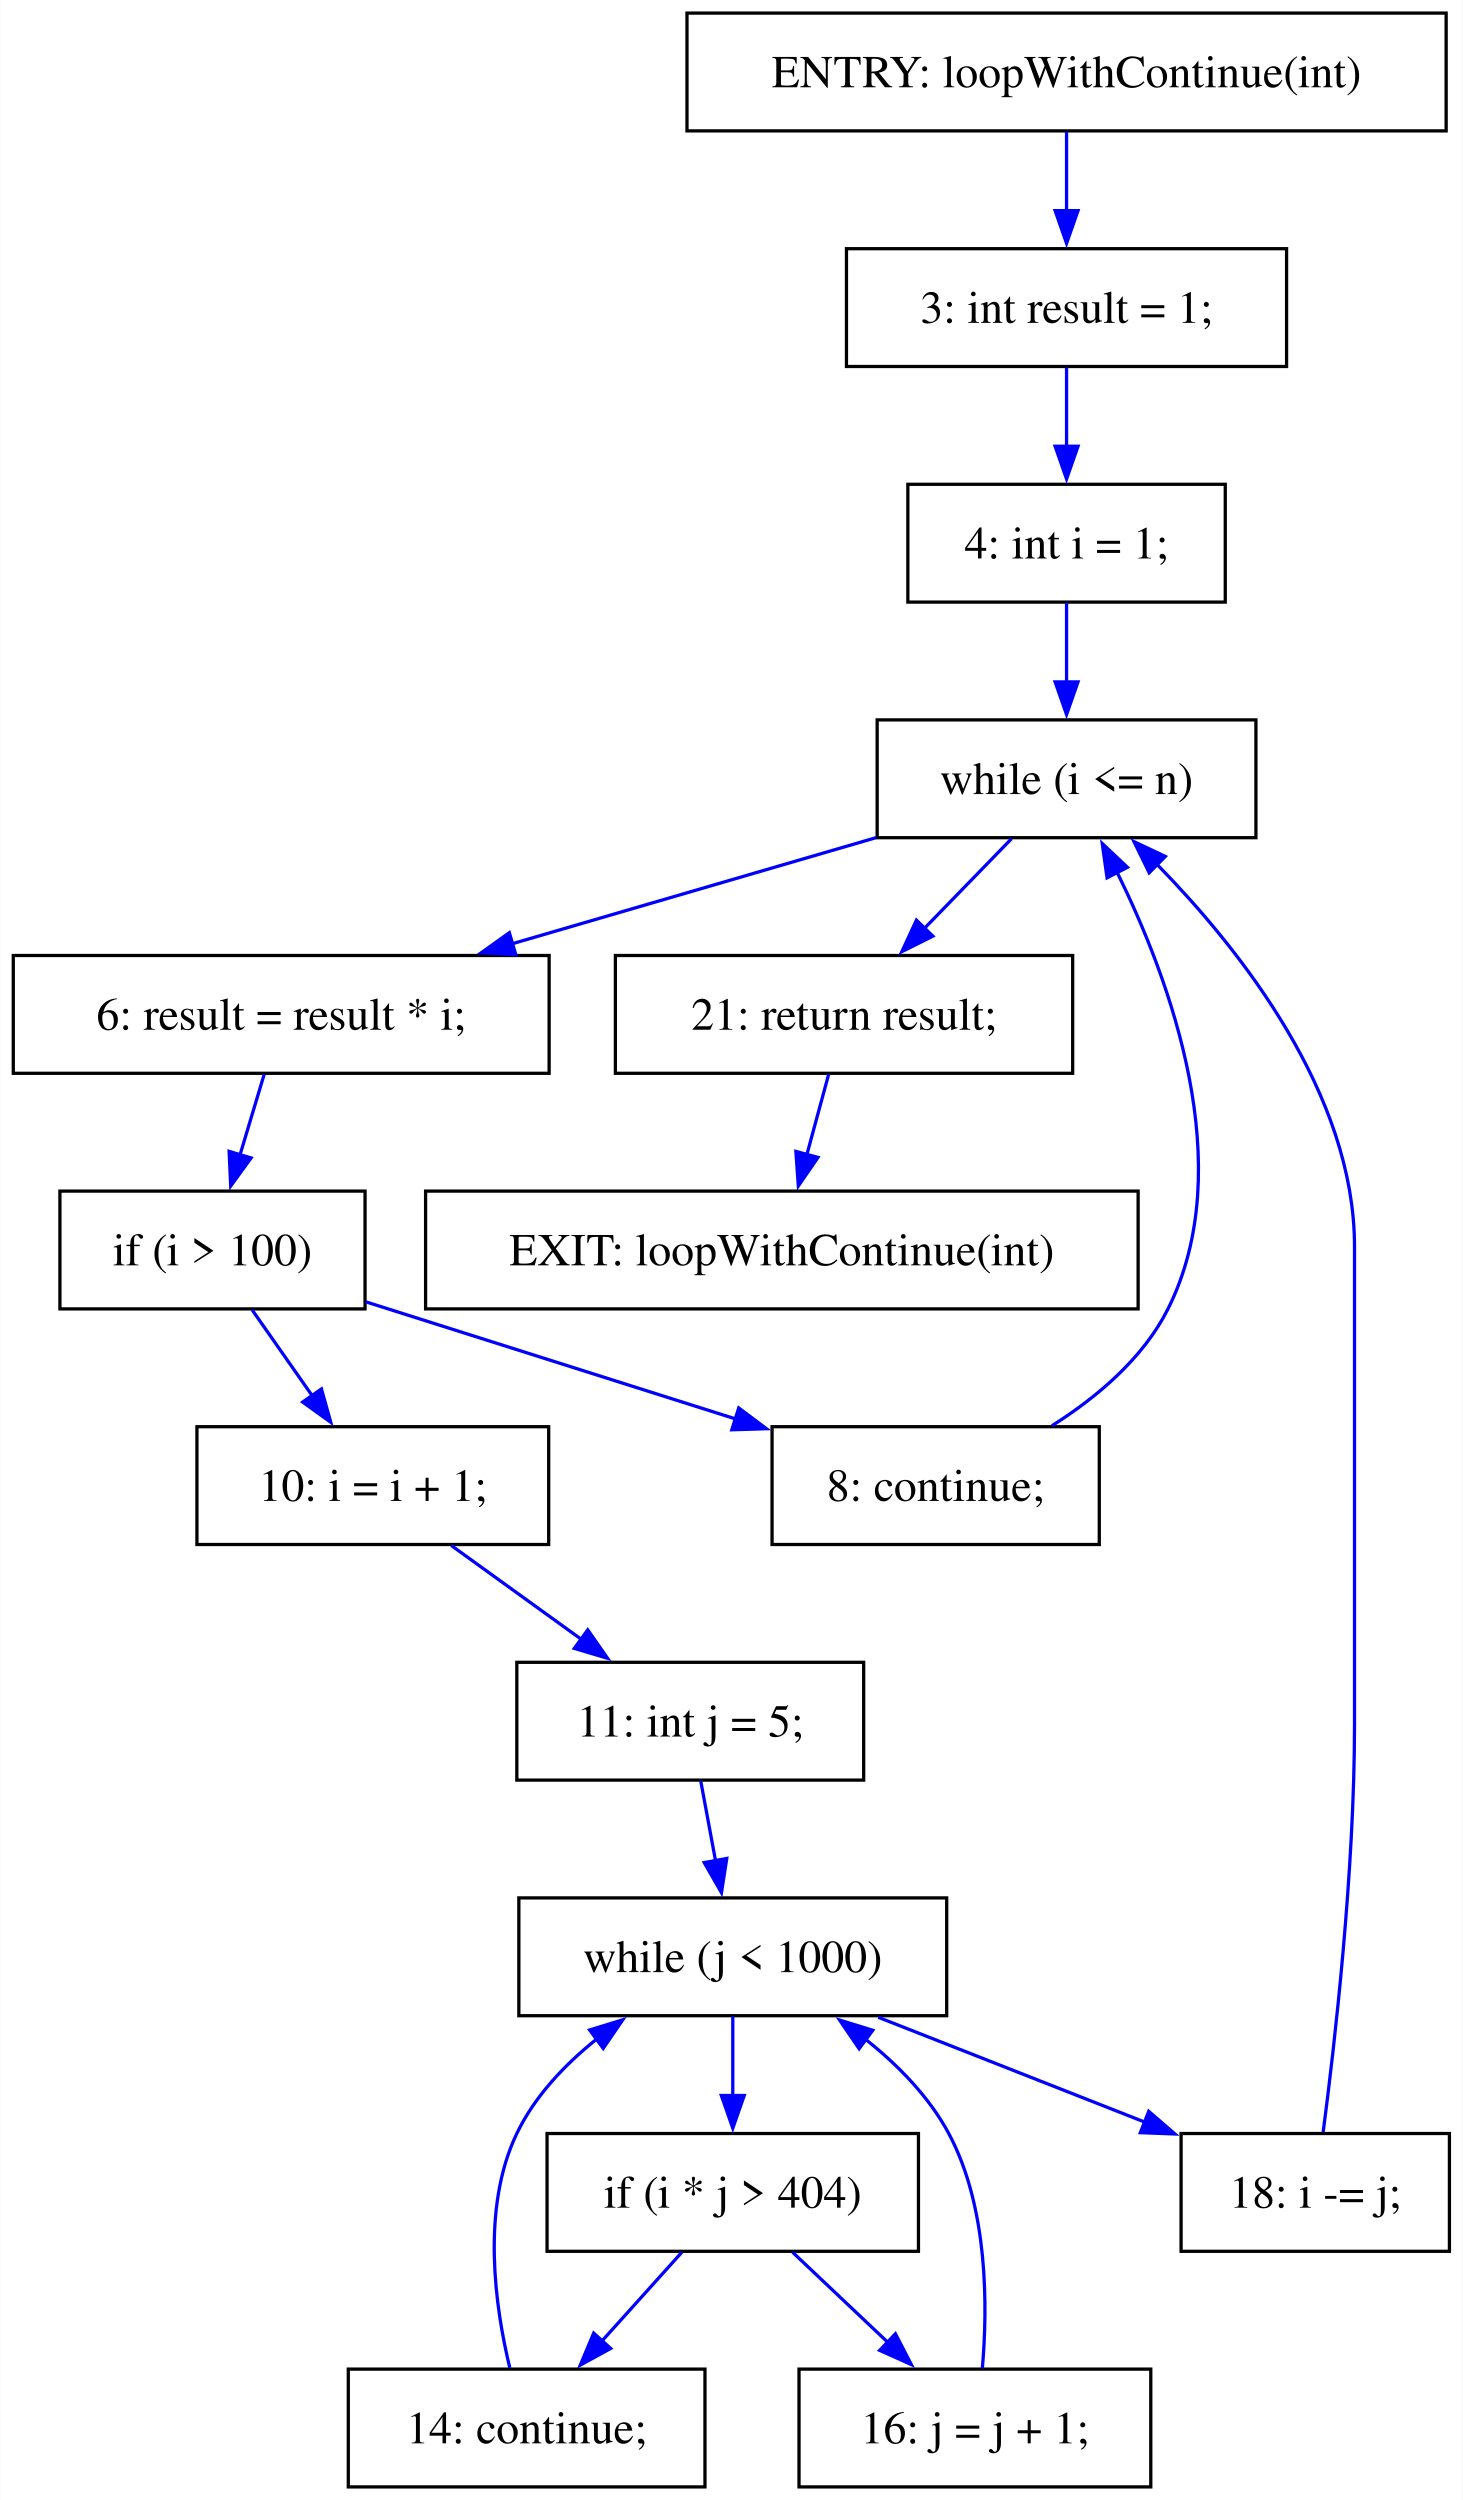
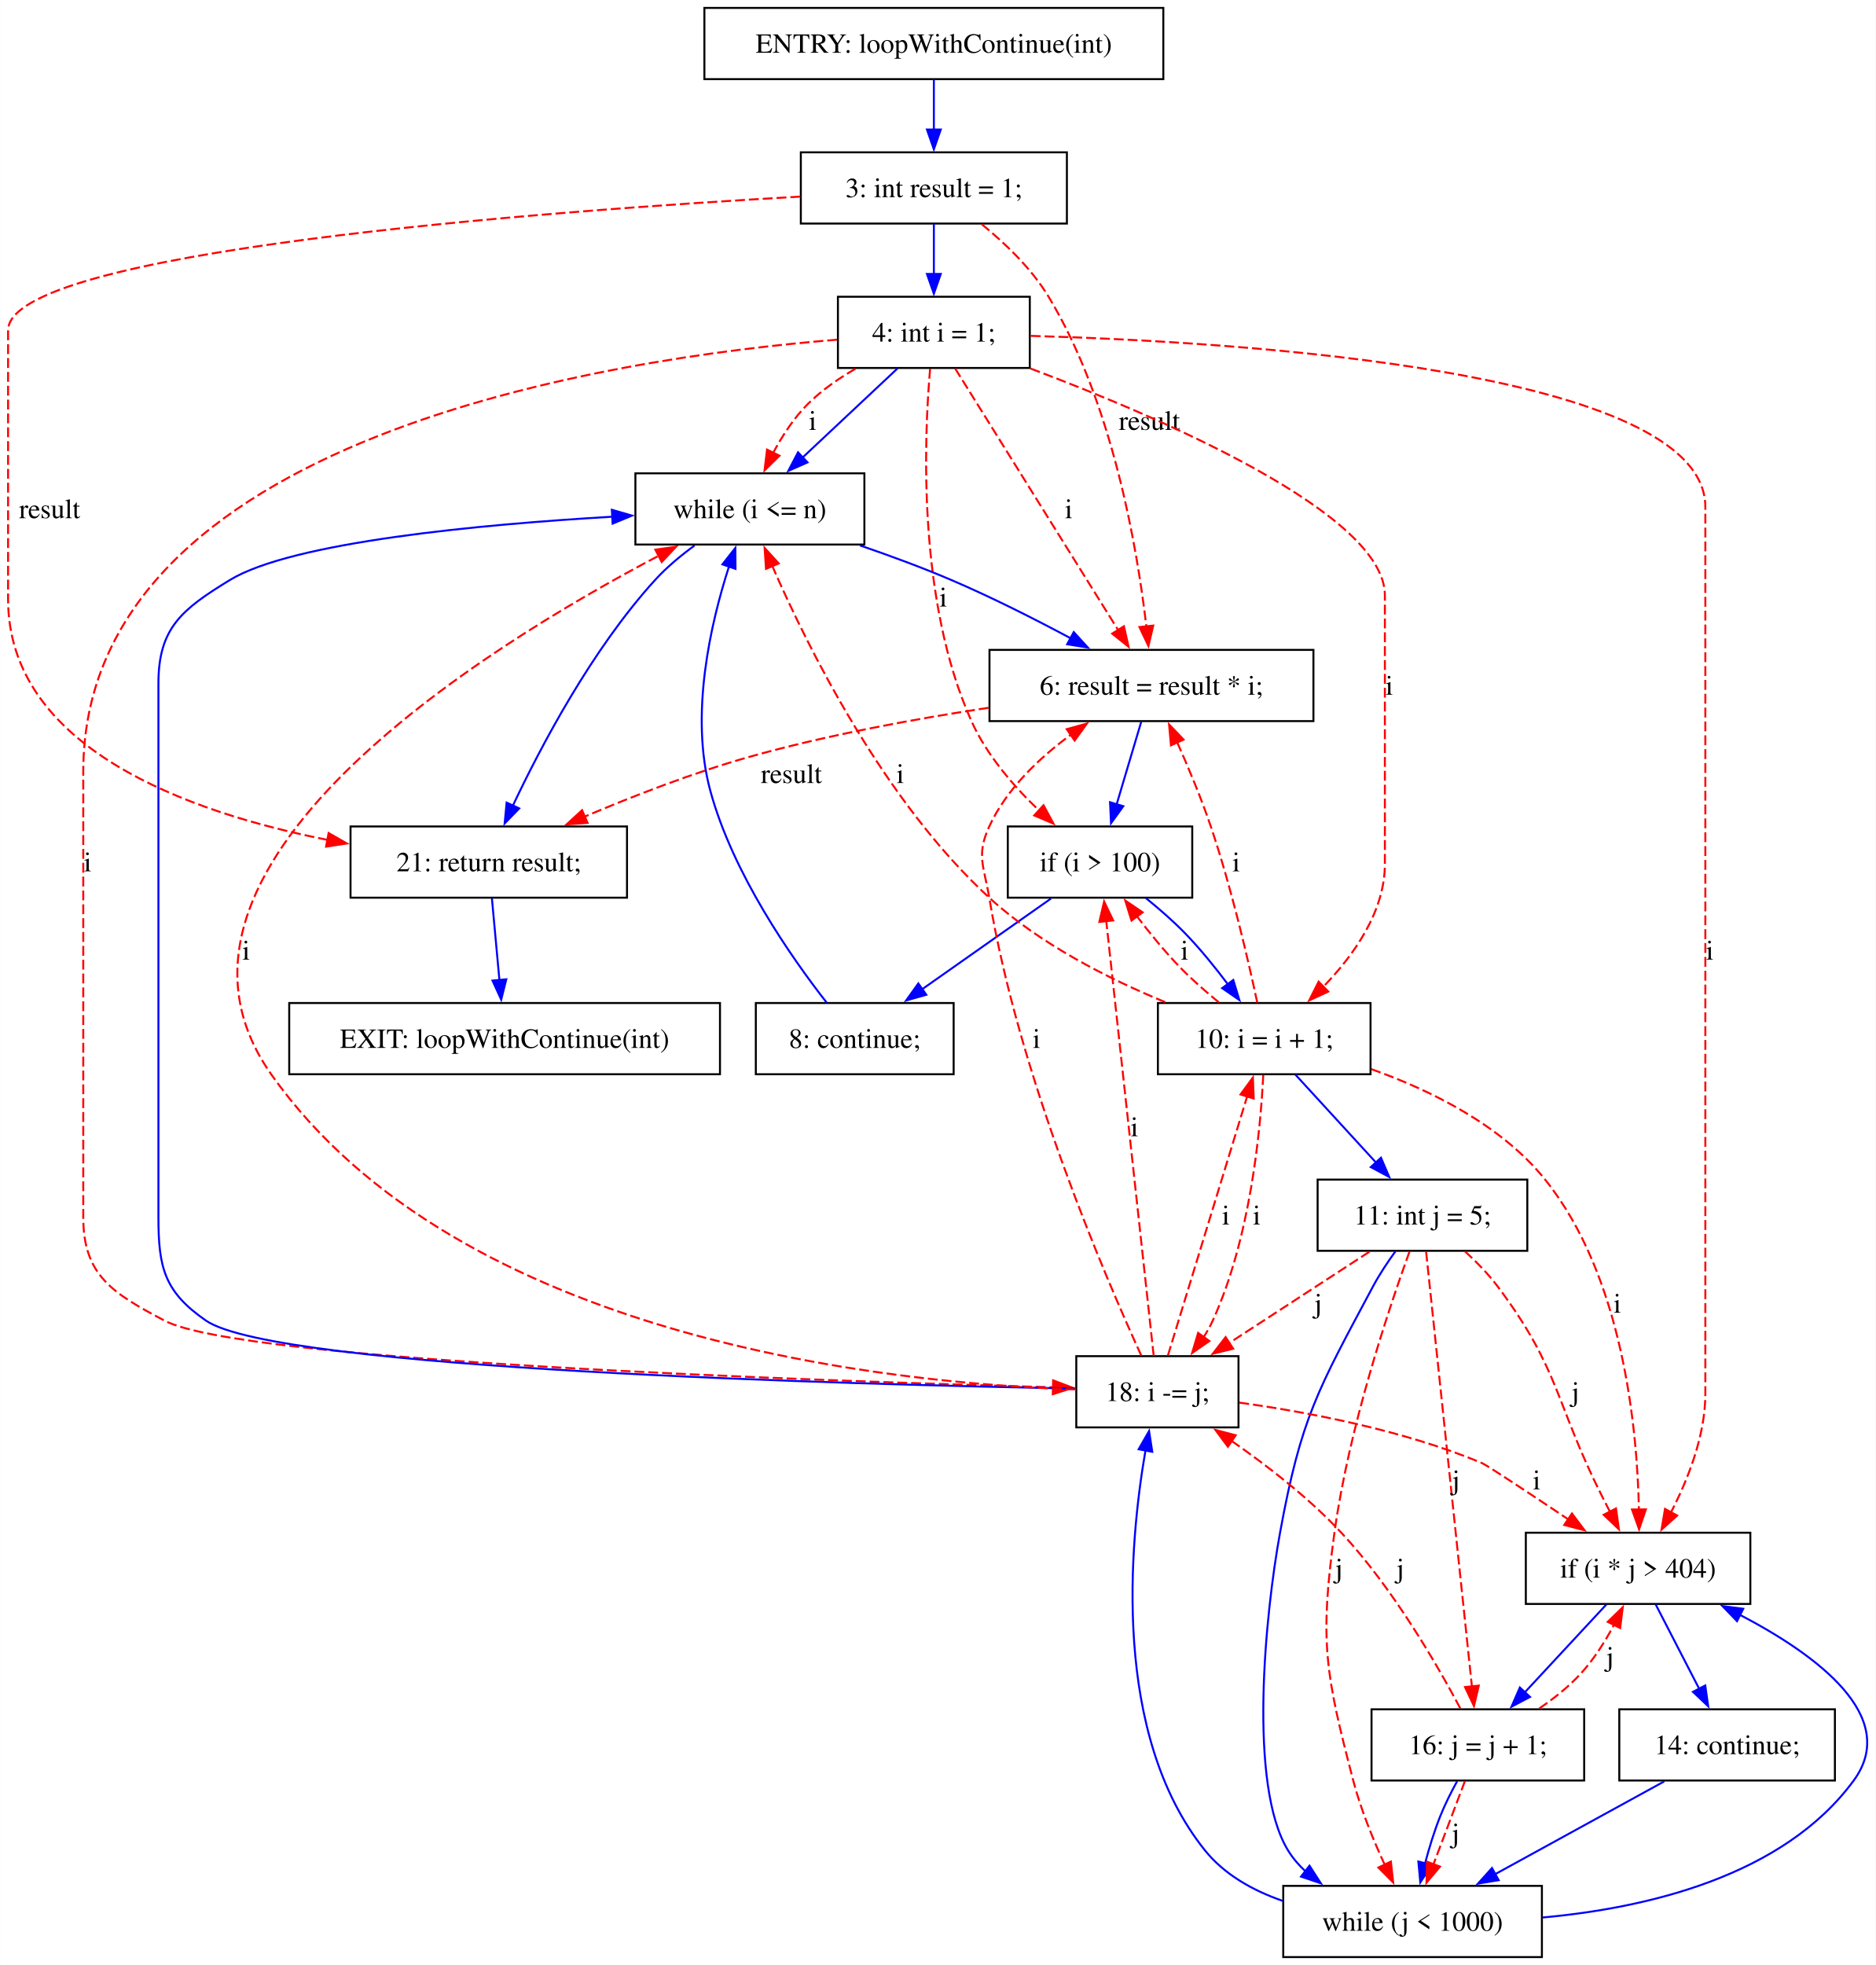
- <svg xmlns="http://www.w3.org/2000/svg" width="447pt" height="764pt" viewBox="0.00 0.00 446.88 764.00">
-   <g id="graph0" class="graph" transform="scale(1 1) rotate(0) translate(4 760)">
-     <polygon fill="white" stroke="none" points="-4,4 -4,-760 442.88,-760 442.88,4 -4,4" />
+ <svg xmlns="http://www.w3.org/2000/svg" width="948pt" height="993pt" viewBox="0.00 0.00 948.07 993.25">
+   <g id="graph0" class="graph" transform="scale(1 1) rotate(0) translate(4 989.25)">
+     <polygon fill="white" stroke="none" points="-4,4 -4,-989.25 944.07,-989.25 944.07,4 -4,4" />
    <g id="node1" class="node">
-       <polygon fill="none" stroke="black" points="437.88,-756 205.88,-756 205.88,-720 437.88,-720 437.88,-756" />
-       <text text-anchor="middle" x="321.88" y="-733.33" font-family="Times,serif" font-size="14.00">ENTRY: loopWithContinue(int)</text>
+       <polygon fill="none" stroke="black" points="584,-985.25 352,-985.25 352,-949.25 584,-949.25 584,-985.25" />
+       <text text-anchor="middle" x="468" y="-962.58" font-family="Times,serif" font-size="14.00">ENTRY: loopWithContinue(int)</text>
    </g>
    <g id="node3" class="node">
-       <polygon fill="none" stroke="black" points="389.12,-684 254.62,-684 254.62,-648 389.12,-648 389.12,-684" />
-       <text text-anchor="middle" x="321.88" y="-661.33" font-family="Times,serif" font-size="14.00">3: int result = 1;</text>
+       <polygon fill="none" stroke="black" points="535.25,-912.25 400.75,-912.25 400.75,-876.25 535.25,-876.25 535.25,-912.25" />
+       <text text-anchor="middle" x="468" y="-889.58" font-family="Times,serif" font-size="14.00">3: int result = 1;</text>
    </g>
    <g id="edge6" class="edge">
-       <path fill="none" stroke="blue" d="M321.88,-719.7C321.88,-712.41 321.88,-703.73 321.88,-695.54" />
-       <polygon fill="blue" stroke="blue" points="325.38,-695.62 321.88,-685.62 318.38,-695.62 325.38,-695.62" />
+       <path fill="none" stroke="blue" d="M468,-949.06C468,-941.48 468,-932.35 468,-923.79" />
+       <polygon fill="blue" stroke="blue" points="471.5,-923.79 468,-913.79 464.5,-923.79 471.5,-923.79" />
    </g>
    <g id="node2" class="node">
-       <polygon fill="none" stroke="black" points="343.75,-396 126,-396 126,-360 343.75,-360 343.75,-396" />
-       <text text-anchor="middle" x="234.88" y="-373.32" font-family="Times,serif" font-size="14.00">EXIT: loopWithContinue(int)</text>
+       <polygon fill="none" stroke="black" points="359.88,-482.25 142.12,-482.25 142.12,-446.25 359.88,-446.25 359.88,-482.25" />
+       <text text-anchor="middle" x="251" y="-459.57" font-family="Times,serif" font-size="14.00">EXIT: loopWithContinue(int)</text>
    </g>
    <g id="node4" class="node">
-       <polygon fill="none" stroke="black" points="370.38,-612 273.38,-612 273.38,-576 370.38,-576 370.38,-612" />
-       <text text-anchor="middle" x="321.88" y="-589.33" font-family="Times,serif" font-size="14.00">4: int i = 1;</text>
+       <polygon fill="none" stroke="black" points="516.5,-839.25 419.5,-839.25 419.5,-803.25 516.5,-803.25 516.5,-839.25" />
+       <text text-anchor="middle" x="468" y="-816.58" font-family="Times,serif" font-size="14.00">4: int i = 1;</text>
    </g>
    <g id="edge7" class="edge">
-       <path fill="none" stroke="blue" d="M321.88,-647.7C321.88,-640.41 321.88,-631.73 321.88,-623.54" />
-       <polygon fill="blue" stroke="blue" points="325.38,-623.62 321.88,-613.62 318.38,-623.62 325.38,-623.62" />
+       <path fill="none" stroke="blue" d="M468,-876.06C468,-868.48 468,-859.35 468,-850.79" />
+       <polygon fill="blue" stroke="blue" points="471.5,-850.79 468,-840.79 464.5,-850.79 471.5,-850.79" />
+     </g>
+     <g id="node6" class="node">
+       <polygon fill="none" stroke="black" points="659.88,-660.75 496.12,-660.75 496.12,-624.75 659.88,-624.75 659.88,-660.75" />
+       <text text-anchor="middle" x="578" y="-638.08" font-family="Times,serif" font-size="14.00">6: result = result * i;</text>
+     </g>
+     <g id="edge20" class="edge">
+       <path fill="none" stroke="red" stroke-dasharray="5,2" d="M492.19,-875.92C503.96,-866.34 517.39,-853.5 526,-839.25 558.26,-785.85 570.79,-712.44 575.43,-672.49" />
+       <polygon fill="red" stroke="red" points="578.89,-673.04 576.47,-662.73 571.93,-672.3 578.89,-673.04" />
+       <text text-anchor="middle" x="576.95" y="-771.95" font-family="Times,serif" font-size="14.00">result</text>
+     </g>
+     <g id="node16" class="node">
+       <polygon fill="none" stroke="black" points="312.88,-571.5 173.12,-571.5 173.12,-535.5 312.88,-535.5 312.88,-571.5" />
+       <text text-anchor="middle" x="243" y="-548.83" font-family="Times,serif" font-size="14.00">21: return result;</text>
+     </g>
+     <g id="edge21" class="edge">
+       <path fill="none" stroke="red" stroke-dasharray="5,2" d="M400.45,-889.87C270.85,-882.49 0,-862.26 0,-822.25 0,-822.25 0,-822.25 0,-686.38 0,-611.2 90.96,-578.65 161.57,-564.7" />
+       <polygon fill="red" stroke="red" points="162.04,-568.18 171.23,-562.9 160.75,-561.3 162.04,-568.18" />
+       <text text-anchor="middle" x="21" y="-727.33" font-family="Times,serif" font-size="14.00">result</text>
    </g>
    <g id="node5" class="node">
-       <polygon fill="none" stroke="black" points="379.75,-540 264,-540 264,-504 379.75,-504 379.75,-540" />
-       <text text-anchor="middle" x="321.88" y="-517.33" font-family="Times,serif" font-size="14.00">while (i &lt;= n)</text>
+       <polygon fill="none" stroke="black" points="432.88,-750 317.12,-750 317.12,-714 432.88,-714 432.88,-750" />
+       <text text-anchor="middle" x="375" y="-727.33" font-family="Times,serif" font-size="14.00">while (i &lt;= n)</text>
    </g>
    <g id="edge8" class="edge">
-       <path fill="none" stroke="blue" d="M321.88,-575.7C321.88,-568.41 321.88,-559.73 321.88,-551.54" />
-       <polygon fill="blue" stroke="blue" points="325.38,-551.62 321.88,-541.62 318.38,-551.62 325.38,-551.62" />
-     </g>
-     <g id="node6" class="node">
-       <polygon fill="none" stroke="black" points="163.75,-468 0,-468 0,-432 163.75,-432 163.75,-468" />
-       <text text-anchor="middle" x="81.88" y="-445.32" font-family="Times,serif" font-size="14.00">6: result = result * i;</text>
+       <path fill="none" stroke="blue" d="M449.63,-803.01C435.87,-790.11 416.85,-772.26 401.46,-757.82" />
+       <polygon fill="blue" stroke="blue" points="404.13,-755.53 394.44,-751.24 399.34,-760.63 404.13,-755.53" />
+     </g>
+     <g id="edge23" class="edge">
+       <path fill="none" stroke="red" stroke-dasharray="5,2" d="M428.38,-802.85C419.88,-797.95 411.39,-792.07 404.5,-785.25 397.34,-778.16 391.38,-768.98 386.74,-760.29" />
+       <polygon fill="red" stroke="red" points="389.95,-758.9 382.4,-751.47 383.67,-761.99 389.95,-758.9" />
+       <text text-anchor="middle" x="406.75" y="-771.95" font-family="Times,serif" font-size="14.00">i</text>
+     </g>
+     <g id="edge24" class="edge">
+       <path fill="none" stroke="red" stroke-dasharray="5,2" d="M478.75,-803.01C497.97,-772.16 538.36,-707.35 561.25,-670.63" />
+       <polygon fill="red" stroke="red" points="564.09,-672.69 566.41,-662.35 558.15,-668.98 564.09,-672.69" />
+       <text text-anchor="middle" x="536.18" y="-727.33" font-family="Times,serif" font-size="14.00">i</text>
+     </g>
+     <g id="node7" class="node">
+       <polygon fill="none" stroke="black" points="598.62,-571.5 505.38,-571.5 505.38,-535.5 598.62,-535.5 598.62,-571.5" />
+       <text text-anchor="middle" x="552" y="-548.83" font-family="Times,serif" font-size="14.00">if (i &gt; 100)</text>
+     </g>
+     <g id="edge25" class="edge">
+       <path fill="none" stroke="red" stroke-dasharray="5,2" d="M466.11,-802.85C463.02,-767.51 459.71,-685.58 487,-624.75 494.76,-607.46 508.5,-591.64 521.35,-579.4" />
+       <polygon fill="red" stroke="red" points="523.44,-582.24 528.48,-572.92 518.73,-577.06 523.44,-582.24" />
+       <text text-anchor="middle" x="472.77" y="-682.7" font-family="Times,serif" font-size="14.00">i</text>
+     </g>
+     <g id="node9" class="node">
+       <polygon fill="none" stroke="black" points="688.75,-482.25 581.25,-482.25 581.25,-446.25 688.75,-446.25 688.75,-482.25" />
+       <text text-anchor="middle" x="635" y="-459.57" font-family="Times,serif" font-size="14.00">10: i = i + 1;</text>
+     </g>
+     <g id="edge26" class="edge">
+       <path fill="none" stroke="red" stroke-dasharray="5,2" d="M516.91,-802.95C583.91,-777.74 696,-729.42 696,-688.38 696,-688.38 696,-688.38 696,-552.5 696,-528.42 680.2,-506.25 664.68,-490.28" />
+       <polygon fill="red" stroke="red" points="667.38,-488.03 657.76,-483.58 662.51,-493.05 667.38,-488.03" />
+       <text text-anchor="middle" x="698.25" y="-638.08" font-family="Times,serif" font-size="14.00">i</text>
+     </g>
+     <g id="node12" class="node">
+       <polygon fill="none" stroke="black" points="880.75,-214.5 767.25,-214.5 767.25,-178.5 880.75,-178.5 880.75,-214.5" />
+       <text text-anchor="middle" x="824" y="-191.82" font-family="Times,serif" font-size="14.00">if (i * j &gt; 404)</text>
+     </g>
+     <g id="edge27" class="edge">
+       <path fill="none" stroke="red" stroke-dasharray="5,2" d="M517,-819.48C621.74,-816.5 858,-802.12 858,-733 858,-733 858,-733 858,-284.75 858,-263.48 849.12,-241.16 840.43,-224.42" />
+       <polygon fill="red" stroke="red" points="843.75,-223.18 835.86,-216.1 837.61,-226.55 843.75,-223.18" />
+       <text text-anchor="middle" x="860.25" y="-504.2" font-family="Times,serif" font-size="14.00">i</text>
+     </g>
+     <g id="node15" class="node">
+       <polygon fill="none" stroke="black" points="622,-303.75 540,-303.75 540,-267.75 622,-267.75 622,-303.75" />
+       <text text-anchor="middle" x="581" y="-281.07" font-family="Times,serif" font-size="14.00">18: i -= j;</text>
+     </g>
+     <g id="edge28" class="edge">
+       <path fill="none" stroke="red" stroke-dasharray="5,2" d="M419.09,-817.55C306.39,-808.44 38,-768.9 38,-599.12 38,-599.12 38,-599.12 38,-374 38,-344.48 52.92,-335.58 79,-321.75 117.94,-301.1 407.37,-291.26 528.22,-288.02" />
+       <polygon fill="red" stroke="red" points="528.3,-291.52 538.21,-287.75 528.12,-284.52 528.3,-291.52" />
+       <text text-anchor="middle" x="40.25" y="-548.83" font-family="Times,serif" font-size="14.00">i</text>
    </g>
    <g id="edge5" class="edge">
-       <path fill="none" stroke="blue" d="M263.78,-504.05C230.21,-494.26 187.74,-481.88 152.29,-471.54" />
-       <polygon fill="blue" stroke="blue" points="153.56,-468.26 142.98,-468.82 151.6,-474.98 153.56,-468.26" />
-     </g>
-     <g id="node16" class="node">
-       <polygon fill="none" stroke="black" points="323.75,-468 184,-468 184,-432 323.75,-432 323.75,-468" />
-       <text text-anchor="middle" x="253.88" y="-445.32" font-family="Times,serif" font-size="14.00">21: return result;</text>
+       <path fill="none" stroke="blue" d="M430.61,-713.57C445.83,-708.36 462.2,-702.33 477,-696 497.28,-687.33 519.09,-676.28 537.23,-666.58" />
+       <polygon fill="blue" stroke="blue" points="538.72,-669.75 545.85,-661.92 535.39,-663.6 538.72,-669.75" />
    </g>
    <g id="edge9" class="edge">
-       <path fill="none" stroke="blue" d="M305.07,-503.7C297,-495.39 287.17,-485.28 278.3,-476.14" />
-       <polygon fill="blue" stroke="blue" points="281.02,-473.92 271.55,-469.19 276,-478.8 281.02,-473.92" />
-     </g>
-     <g id="node7" class="node">
-       <polygon fill="none" stroke="black" points="107.5,-396 14.25,-396 14.25,-360 107.5,-360 107.5,-396" />
-       <text text-anchor="middle" x="60.88" y="-373.32" font-family="Times,serif" font-size="14.00">if (i &gt; 100)</text>
+       <path fill="none" stroke="blue" d="M347.01,-713.51C340,-708.38 332.83,-702.41 327,-696 295.15,-661 269.35,-612.04 255.1,-581.85" />
+       <polygon fill="blue" stroke="blue" points="258.39,-580.62 251.02,-573.01 252.03,-583.56 258.39,-580.62" />
    </g>
    <g id="edge10" class="edge">
-       <path fill="none" stroke="blue" d="M76.68,-431.7C74.45,-424.24 71.77,-415.32 69.26,-406.97" />
-       <polygon fill="blue" stroke="blue" points="72.67,-406.13 66.44,-397.55 65.96,-408.14 72.67,-406.13" />
+       <path fill="none" stroke="blue" d="M572.86,-624.51C569.3,-612.56 564.48,-596.38 560.37,-582.58" />
+       <polygon fill="blue" stroke="blue" points="563.77,-581.74 557.56,-573.15 557.06,-583.74 563.77,-581.74" />
+     </g>
+     <g id="edge22" class="edge">
+       <path fill="none" stroke="red" stroke-dasharray="5,2" d="M495.65,-631.49C458.41,-625.85 414.08,-617.73 375,-606.75 346.68,-598.8 316.08,-586.9 291.48,-576.47" />
+       <polygon fill="red" stroke="red" points="292.94,-573.29 282.37,-572.55 290.17,-579.72 292.94,-573.29" />
+       <text text-anchor="middle" x="396" y="-593.45" font-family="Times,serif" font-size="14.00">result</text>
    </g>
    <g id="node8" class="node">
-       <polygon fill="none" stroke="black" points="331.88,-324 231.88,-324 231.88,-288 331.88,-288 331.88,-324" />
-       <text text-anchor="middle" x="281.88" y="-301.32" font-family="Times,serif" font-size="14.00">8: continue;</text>
+       <polygon fill="none" stroke="black" points="478,-482.25 378,-482.25 378,-446.25 478,-446.25 478,-482.25" />
+       <text text-anchor="middle" x="428" y="-459.57" font-family="Times,serif" font-size="14.00">8: continue;</text>
    </g>
    <g id="edge1" class="edge">
-       <path fill="none" stroke="blue" d="M107.74,-362.15C140.7,-351.72 185.11,-337.65 220.83,-326.34" />
-       <polygon fill="blue" stroke="blue" points="221.7,-329.73 230.17,-323.38 219.58,-323.06 221.7,-329.73" />
-     </g>
-     <g id="node9" class="node">
-       <polygon fill="none" stroke="black" points="163.62,-324 56.12,-324 56.12,-288 163.62,-288 163.62,-324" />
-       <text text-anchor="middle" x="109.88" y="-301.32" font-family="Times,serif" font-size="14.00">10: i = i + 1;</text>
+       <path fill="none" stroke="blue" d="M527.2,-535.05C508.53,-521.92 482.72,-503.75 462.11,-489.25" />
+       <polygon fill="blue" stroke="blue" points="464.18,-486.43 453.99,-483.54 460.15,-492.15 464.18,-486.43" />
    </g>
    <g id="edge4" class="edge">
-       <path fill="none" stroke="blue" d="M72.99,-359.7C78.57,-351.73 85.31,-342.1 91.49,-333.26" />
-       <polygon fill="blue" stroke="blue" points="94.17,-335.54 97.03,-325.34 88.43,-331.53 94.17,-335.54" />
+       <path fill="none" stroke="blue" d="M575.18,-535.28C581.86,-529.89 588.97,-523.72 595,-517.5 602.63,-509.64 610.16,-500.33 616.59,-491.77" />
+       <polygon fill="blue" stroke="blue" points="619.37,-493.9 622.44,-483.76 613.72,-489.77 619.37,-493.9" />
    </g>
    <g id="edge11" class="edge">
-       <path fill="none" stroke="blue" d="M317.41,-324.29C331.12,-332.96 345.29,-344.87 352.88,-360 374.63,-403.4 353.64,-460.42 337.21,-493.66" />
-       <polygon fill="blue" stroke="blue" points="334.26,-491.74 332.78,-502.23 340.48,-494.95 334.26,-491.74" />
+       <path fill="none" stroke="blue" d="M413.85,-482.4C396.04,-505.19 366.43,-547.49 355,-589.5 344.53,-628.01 355.11,-673.98 364.42,-702.84" />
+       <polygon fill="blue" stroke="blue" points="361.11,-703.97 367.65,-712.3 367.73,-701.7 361.11,-703.97" />
+     </g>
+     <g id="edge29" class="edge">
+       <path fill="none" stroke="red" stroke-dasharray="5,2" d="M584.96,-482.69C556.53,-494.41 521.6,-512.01 496,-535.5 442.65,-584.44 404.16,-662.16 386.25,-703.32" />
+       <polygon fill="red" stroke="red" points="383.14,-701.7 382.44,-712.28 389.58,-704.44 383.14,-701.7" />
+       <text text-anchor="middle" x="451.04" y="-593.45" font-family="Times,serif" font-size="14.00">i</text>
+     </g>
+     <g id="edge30" class="edge">
+       <path fill="none" stroke="red" stroke-dasharray="5,2" d="M631.5,-482.42C626.97,-503.62 618.43,-540.67 608,-571.5 603.17,-585.78 596.71,-601.24 591.02,-614" />
+       <polygon fill="red" stroke="red" points="587.86,-612.5 586.91,-623.05 594.24,-615.4 587.86,-612.5" />
+       <text text-anchor="middle" x="620.84" y="-548.83" font-family="Times,serif" font-size="14.00">i</text>
+     </g>
+     <g id="edge31" class="edge">
+       <path fill="none" stroke="red" stroke-dasharray="5,2" d="M612.12,-482.53C605.52,-487.92 598.49,-494.08 592.5,-500.25 584.83,-508.15 577.23,-517.46 570.71,-526.02" />
+       <polygon fill="red" stroke="red" points="567.91,-523.92 564.77,-534.03 573.54,-528.08 567.91,-523.92" />
+       <text text-anchor="middle" x="594.75" y="-504.2" font-family="Times,serif" font-size="14.00">i</text>
    </g>
    <g id="node10" class="node">
-       <polygon fill="none" stroke="black" points="259.88,-252 153.88,-252 153.88,-216 259.88,-216 259.88,-252" />
-       <text text-anchor="middle" x="206.88" y="-229.32" font-family="Times,serif" font-size="14.00">11: int j = 5;</text>
+       <polygon fill="none" stroke="black" points="768,-393 662,-393 662,-357 768,-357 768,-393" />
+       <text text-anchor="middle" x="715" y="-370.32" font-family="Times,serif" font-size="14.00">11: int j = 5;</text>
    </g>
    <g id="edge12" class="edge">
-       <path fill="none" stroke="blue" d="M133.85,-287.7C145.86,-279.03 160.59,-268.4 173.67,-258.96" />
-       <polygon fill="blue" stroke="blue" points="175.55,-261.92 181.61,-253.23 171.45,-256.25 175.55,-261.92" />
+       <path fill="none" stroke="blue" d="M650.81,-446.01C662.42,-433.35 678.39,-415.92 691.5,-401.63" />
+       <polygon fill="blue" stroke="blue" points="694.03,-404.05 698.2,-394.32 688.87,-399.32 694.03,-404.05" />
+     </g>
+     <g id="edge32" class="edge">
+       <path fill="none" stroke="red" stroke-dasharray="5,2" d="M689.12,-448.84C719.18,-438.15 754.87,-420.56 777,-393 816.3,-344.05 823.58,-267.41 824.43,-226.13" />
+       <polygon fill="red" stroke="red" points="827.93,-226.3 824.51,-216.27 820.93,-226.25 827.93,-226.3" />
+       <text text-anchor="middle" x="813.52" y="-325.7" font-family="Times,serif" font-size="14.00">i</text>
+     </g>
+     <g id="edge33" class="edge">
+       <path fill="none" stroke="red" stroke-dasharray="5,2" d="M634.52,-445.89C633.17,-418.37 628.08,-363.56 609,-321.75 607.71,-318.93 606.15,-316.13 604.42,-313.43" />
+       <polygon fill="red" stroke="red" points="607.27,-311.4 598.56,-305.36 601.6,-315.51 607.27,-311.4" />
+       <text text-anchor="middle" x="631.23" y="-370.32" font-family="Times,serif" font-size="14.00">i</text>
    </g>
    <g id="node11" class="node">
-       <polygon fill="none" stroke="black" points="285.25,-180 154.5,-180 154.5,-144 285.25,-144 285.25,-180" />
-       <text text-anchor="middle" x="219.88" y="-157.32" font-family="Times,serif" font-size="14.00">while (j &lt; 1000)</text>
+       <polygon fill="none" stroke="black" points="775.38,-36 644.62,-36 644.62,0 775.38,0 775.38,-36" />
+       <text text-anchor="middle" x="710" y="-13.32" font-family="Times,serif" font-size="14.00">while (j &lt; 1000)</text>
    </g>
    <g id="edge13" class="edge">
-       <path fill="none" stroke="blue" d="M210.09,-215.7C211.46,-208.32 213.09,-199.52 214.63,-191.25" />
-       <polygon fill="blue" stroke="blue" points="218.04,-192.06 216.42,-181.59 211.15,-190.79 218.04,-192.06" />
-     </g>
-     <g id="node12" class="node">
-       <polygon fill="none" stroke="black" points="276.62,-108 163.12,-108 163.12,-72 276.62,-72 276.62,-108" />
-       <text text-anchor="middle" x="219.88" y="-85.33" font-family="Times,serif" font-size="14.00">if (i * j &gt; 404)</text>
+       <path fill="none" stroke="blue" d="M701.35,-356.77C697.38,-351.28 693.24,-345.06 690,-339 662.13,-286.83 653.62,-272.68 643,-214.5 635.48,-173.29 626.83,-87.06 647,-54 649.39,-50.09 652.38,-46.58 655.76,-43.43" />
+       <polygon fill="blue" stroke="blue" points="657.9,-46.2 663.63,-37.29 653.6,-40.68 657.9,-46.2" />
+     </g>
+     <g id="edge39" class="edge">
+       <path fill="none" stroke="red" stroke-dasharray="5,2" d="M708.46,-356.63C697.96,-327.67 677.75,-267.48 670.5,-214.5 662.93,-159.19 665.93,-143.27 680,-89.25 683.77,-74.76 690.06,-59.38 695.9,-46.72" />
+       <polygon fill="red" stroke="red" points="699.03,-48.28 700.19,-37.75 692.72,-45.26 699.03,-48.28" />
+       <text text-anchor="middle" x="672.75" y="-191.82" font-family="Times,serif" font-size="14.00">j</text>
+     </g>
+     <g id="edge40" class="edge">
+       <path fill="none" stroke="red" stroke-dasharray="5,2" d="M736.49,-356.72C742.29,-351.42 748.26,-345.31 753,-339 784.75,-296.72 782.13,-279.68 806,-232.5 807.22,-230.08 808.5,-227.57 809.78,-225.06" />
+       <polygon fill="red" stroke="red" points="812.84,-226.77 814.29,-216.27 806.61,-223.57 812.84,-226.77" />
+       <text text-anchor="middle" x="792.28" y="-281.07" font-family="Times,serif" font-size="14.00">j</text>
+     </g>
+     <g id="node14" class="node">
+       <polygon fill="none" stroke="black" points="796.75,-125.25 689.25,-125.25 689.25,-89.25 796.75,-89.25 796.75,-125.25" />
+       <text text-anchor="middle" x="743" y="-102.58" font-family="Times,serif" font-size="14.00">16: j = j + 1;</text>
+     </g>
+     <g id="edge41" class="edge">
+       <path fill="none" stroke="red" stroke-dasharray="5,2" d="M716.84,-356.56C721.57,-311.69 734.19,-191.88 740,-136.75" />
+       <polygon fill="red" stroke="red" points="743.47,-137.22 741.03,-126.91 736.51,-136.49 743.47,-137.22" />
+       <text text-anchor="middle" x="731.9" y="-236.45" font-family="Times,serif" font-size="14.00">j</text>
+     </g>
+     <g id="edge42" class="edge">
+       <path fill="none" stroke="red" stroke-dasharray="5,2" d="M688.21,-356.55C667.85,-343.3 639.63,-324.92 617.25,-310.36" />
+       <polygon fill="red" stroke="red" points="619.31,-307.52 609.02,-304.99 615.49,-313.38 619.31,-307.52" />
+       <text text-anchor="middle" x="662.25" y="-325.7" font-family="Times,serif" font-size="14.00">j</text>
    </g>
    <g id="edge3" class="edge">
-       <path fill="none" stroke="blue" d="M219.88,-143.7C219.88,-136.41 219.88,-127.73 219.88,-119.54" />
-       <polygon fill="blue" stroke="blue" points="223.38,-119.62 219.88,-109.62 216.38,-119.62 223.38,-119.62" />
-     </g>
-     <g id="node15" class="node">
-       <polygon fill="none" stroke="black" points="438.88,-108 356.88,-108 356.88,-72 438.88,-72 438.88,-108" />
-       <text text-anchor="middle" x="397.88" y="-85.33" font-family="Times,serif" font-size="14.00">18: i -= j;</text>
+       <path fill="none" stroke="blue" d="M775.82,-20.02C827.79,-24.74 897.29,-40.56 933,-89.25 956.67,-121.53 914.18,-152.8 875.52,-172.97" />
+       <polygon fill="blue" stroke="blue" points="874.02,-169.8 866.66,-177.42 877.16,-176.06 874.02,-169.8" />
    </g>
    <g id="edge14" class="edge">
-       <path fill="none" stroke="blue" d="M264.33,-143.52C289.13,-133.76 320.14,-121.57 346.04,-111.38" />
-       <polygon fill="blue" stroke="blue" points="346.99,-114.77 355.02,-107.85 344.43,-108.26 346.99,-114.77" />
+       <path fill="none" stroke="blue" d="M644.36,-28.4C629.35,-33.61 614.92,-41.64 605,-54 557.92,-112.66 566.76,-208.53 574.98,-256.1" />
+       <polygon fill="blue" stroke="blue" points="571.53,-256.69 576.8,-265.89 578.41,-255.41 571.53,-256.69" />
    </g>
    <g id="node13" class="node">
-       <polygon fill="none" stroke="black" points="211.38,-36 102.38,-36 102.38,0 211.38,0 211.38,-36" />
-       <text text-anchor="middle" x="156.88" y="-13.32" font-family="Times,serif" font-size="14.00">14: continue;</text>
+       <polygon fill="none" stroke="black" points="923.5,-125.25 814.5,-125.25 814.5,-89.25 923.5,-89.25 923.5,-125.25" />
+       <text text-anchor="middle" x="869" y="-102.58" font-family="Times,serif" font-size="14.00">14: continue;</text>
    </g>
    <g id="edge2" class="edge">
-       <path fill="none" stroke="blue" d="M204.3,-71.7C196.9,-63.47 187.91,-53.48 179.75,-44.42" />
-       <polygon fill="blue" stroke="blue" points="182.57,-42.32 173.28,-37.23 177.37,-47 182.57,-42.32" />
-     </g>
-     <g id="node14" class="node">
-       <polygon fill="none" stroke="black" points="347.62,-36 240.12,-36 240.12,0 347.62,0 347.62,-36" />
-       <text text-anchor="middle" x="293.88" y="-13.32" font-family="Times,serif" font-size="14.00">16: j = j + 1;</text>
+       <path fill="none" stroke="blue" d="M832.89,-178.26C839.18,-166.07 847.73,-149.48 854.94,-135.51" />
+       <polygon fill="blue" stroke="blue" points="857.96,-137.29 859.43,-126.8 851.74,-134.08 857.96,-137.29" />
    </g>
    <g id="edge16" class="edge">
-       <path fill="none" stroke="blue" d="M238.17,-71.7C246.97,-63.37 257.7,-53.22 267.37,-44.07" />
-       <polygon fill="blue" stroke="blue" points="269.58,-46.8 274.44,-37.39 264.77,-41.72 269.58,-46.8" />
+       <path fill="none" stroke="blue" d="M808,-178.26C796.24,-165.6 780.06,-148.17 766.79,-133.88" />
+       <polygon fill="blue" stroke="blue" points="769.37,-131.51 760,-126.56 764.24,-136.27 769.37,-131.51" />
    </g>
    <g id="edge15" class="edge">
-       <path fill="none" stroke="blue" d="M151.74,-36.36C147.23,-55.04 142.91,-85.14 153.88,-108 159.32,-119.36 168.53,-129.06 178.36,-136.93" />
-       <polygon fill="blue" stroke="blue" points="176.13,-139.64 186.26,-142.75 180.28,-134 176.13,-139.64" />
+       <path fill="none" stroke="blue" d="M837.21,-88.8C812.62,-75.31 778.36,-56.51 751.6,-41.83" />
+       <polygon fill="blue" stroke="blue" points="753.52,-38.89 743.07,-37.14 750.15,-45.02 753.52,-38.89" />
    </g>
    <g id="edge17" class="edge">
-       <path fill="none" stroke="blue" d="M296.14,-36.19C297.79,-54.99 297.97,-85.44 285.88,-108 279.87,-119.21 270.39,-128.89 260.46,-136.8" />
-       <polygon fill="blue" stroke="blue" points="258.49,-133.91 252.52,-142.67 262.65,-139.54 258.49,-133.91" />
+       <path fill="none" stroke="blue" d="M732.5,-88.84C729.47,-83.34 726.36,-77.16 724,-71.25 720.96,-63.63 718.37,-55.13 716.27,-47.23" />
+       <polygon fill="blue" stroke="blue" points="719.72,-46.61 713.91,-37.74 712.92,-48.29 719.72,-46.61" />
+     </g>
+     <g id="edge43" class="edge">
+       <path fill="none" stroke="red" stroke-dasharray="5,2" d="M736.48,-89.01C731.92,-76.94 725.72,-60.56 720.47,-46.67" />
+       <polygon fill="red" stroke="red" points="723.85,-45.73 717.04,-37.62 717.31,-48.21 723.85,-45.73" />
+       <text text-anchor="middle" x="731.71" y="-57.95" font-family="Times,serif" font-size="14.00">j</text>
+     </g>
+     <g id="edge44" class="edge">
+       <path fill="none" stroke="red" stroke-dasharray="5,2" d="M774.05,-125.67C781.46,-130.72 788.97,-136.68 795,-143.25 801.61,-150.45 807.28,-159.43 811.81,-167.9" />
+       <polygon fill="red" stroke="red" points="808.67,-169.44 816.25,-176.83 814.93,-166.32 808.67,-169.44" />
+       <text text-anchor="middle" x="809.78" y="-147.2" font-family="Times,serif" font-size="14.00">j</text>
+     </g>
+     <g id="edge45" class="edge">
+       <path fill="none" stroke="red" stroke-dasharray="5,2" d="M734.12,-125.73C722.33,-147.92 699.93,-186.66 674,-214.5 657.56,-232.15 636.26,-248.6 618.2,-261.13" />
+       <polygon fill="red" stroke="red" points="616.65,-257.96 610.34,-266.47 620.58,-263.75 616.65,-257.96" />
+       <text text-anchor="middle" x="703.77" y="-191.82" font-family="Times,serif" font-size="14.00">j</text>
    </g>
    <g id="edge18" class="edge">
-       <path fill="none" stroke="blue" d="M400.3,-108.45C403.81,-135.2 409.88,-187.97 409.88,-233 409.88,-379 409.88,-379 409.88,-379 409.88,-425.58 375.23,-469.61 349.42,-495.95" />
-       <polygon fill="blue" stroke="blue" points="347.14,-493.28 342.48,-502.8 352.06,-498.27 347.14,-493.28" />
+       <path fill="none" stroke="blue" d="M539.59,-287.38C429.53,-289.38 135.69,-297 100,-321.75 79,-336.31 76,-348.45 76,-374 76,-643.75 76,-643.75 76,-643.75 76,-671.95 87.96,-681.26 112,-696 143.51,-715.31 238.85,-724.17 305.62,-728.08" />
+       <polygon fill="blue" stroke="blue" points="305.22,-731.57 315.4,-728.63 305.61,-724.58 305.22,-731.57" />
+     </g>
+     <g id="edge34" class="edge">
+       <path fill="none" stroke="red" stroke-dasharray="5,2" d="M539.73,-286.94C448.08,-289.87 228.18,-311.33 133,-446.25 59.79,-550.02 240.03,-661.59 328.93,-708.35" />
+       <polygon fill="red" stroke="red" points="327.21,-711.4 337.7,-712.9 330.43,-705.19 327.21,-711.4" />
+       <text text-anchor="middle" x="120.34" y="-504.2" font-family="Times,serif" font-size="14.00">i</text>
+     </g>
+     <g id="edge35" class="edge">
+       <path fill="none" stroke="red" stroke-dasharray="5,2" d="M572.86,-304.03C554.64,-343.78 511,-445.23 496,-535.5 493.38,-551.28 489.31,-556.96 496,-571.5 504.71,-590.43 521.32,-606.17 537.33,-617.92" />
+       <polygon fill="red" stroke="red" points="535.16,-620.68 545.37,-623.51 539.16,-614.93 535.16,-620.68" />
+       <text text-anchor="middle" x="519.92" y="-459.57" font-family="Times,serif" font-size="14.00">i</text>
+     </g>
+     <g id="edge36" class="edge">
+       <path fill="none" stroke="red" stroke-dasharray="5,2" d="M579.13,-303.91C574.27,-348.46 561.19,-468.25 555.15,-523.66" />
+       <polygon fill="red" stroke="red" points="551.67,-523.24 554.07,-533.56 558.63,-524 551.67,-523.24" />
+       <text text-anchor="middle" x="569.42" y="-414.95" font-family="Times,serif" font-size="14.00">i</text>
+     </g>
+     <g id="edge37" class="edge">
+       <path fill="none" stroke="red" stroke-dasharray="5,2" d="M586.3,-304.06C595.63,-334.56 615.07,-398.12 626.37,-435.03" />
+       <polygon fill="red" stroke="red" points="623.01,-436.02 629.28,-444.56 629.7,-433.97 623.01,-436.02" />
+       <text text-anchor="middle" x="615.62" y="-370.32" font-family="Times,serif" font-size="14.00">i</text>
+     </g>
+     <g id="edge38" class="edge">
+       <path fill="none" stroke="red" stroke-dasharray="5,2" d="M622.38,-280.27C656.33,-275.58 705.13,-266.48 745,-249.75 747.52,-248.69 768.81,-234.59 788.65,-221.3" />
+       <polygon fill="red" stroke="red" points="790.57,-224.23 796.93,-215.75 786.67,-218.41 790.57,-224.23" />
+       <text text-anchor="middle" x="772.74" y="-236.45" font-family="Times,serif" font-size="14.00">i</text>
    </g>
    <g id="edge19" class="edge">
-       <path fill="none" stroke="blue" d="M249.18,-431.7C247.15,-424.24 244.73,-415.32 242.47,-406.97" />
-       <polygon fill="blue" stroke="blue" points="245.91,-406.3 239.91,-397.57 239.16,-408.13 245.91,-406.3" />
+       <path fill="none" stroke="blue" d="M244.58,-535.26C245.67,-523.43 247.13,-507.45 248.39,-493.75" />
+       <polygon fill="blue" stroke="blue" points="251.86,-494.24 249.28,-483.96 244.89,-493.6 251.86,-494.24" />
    </g>
  </g>
</svg>
